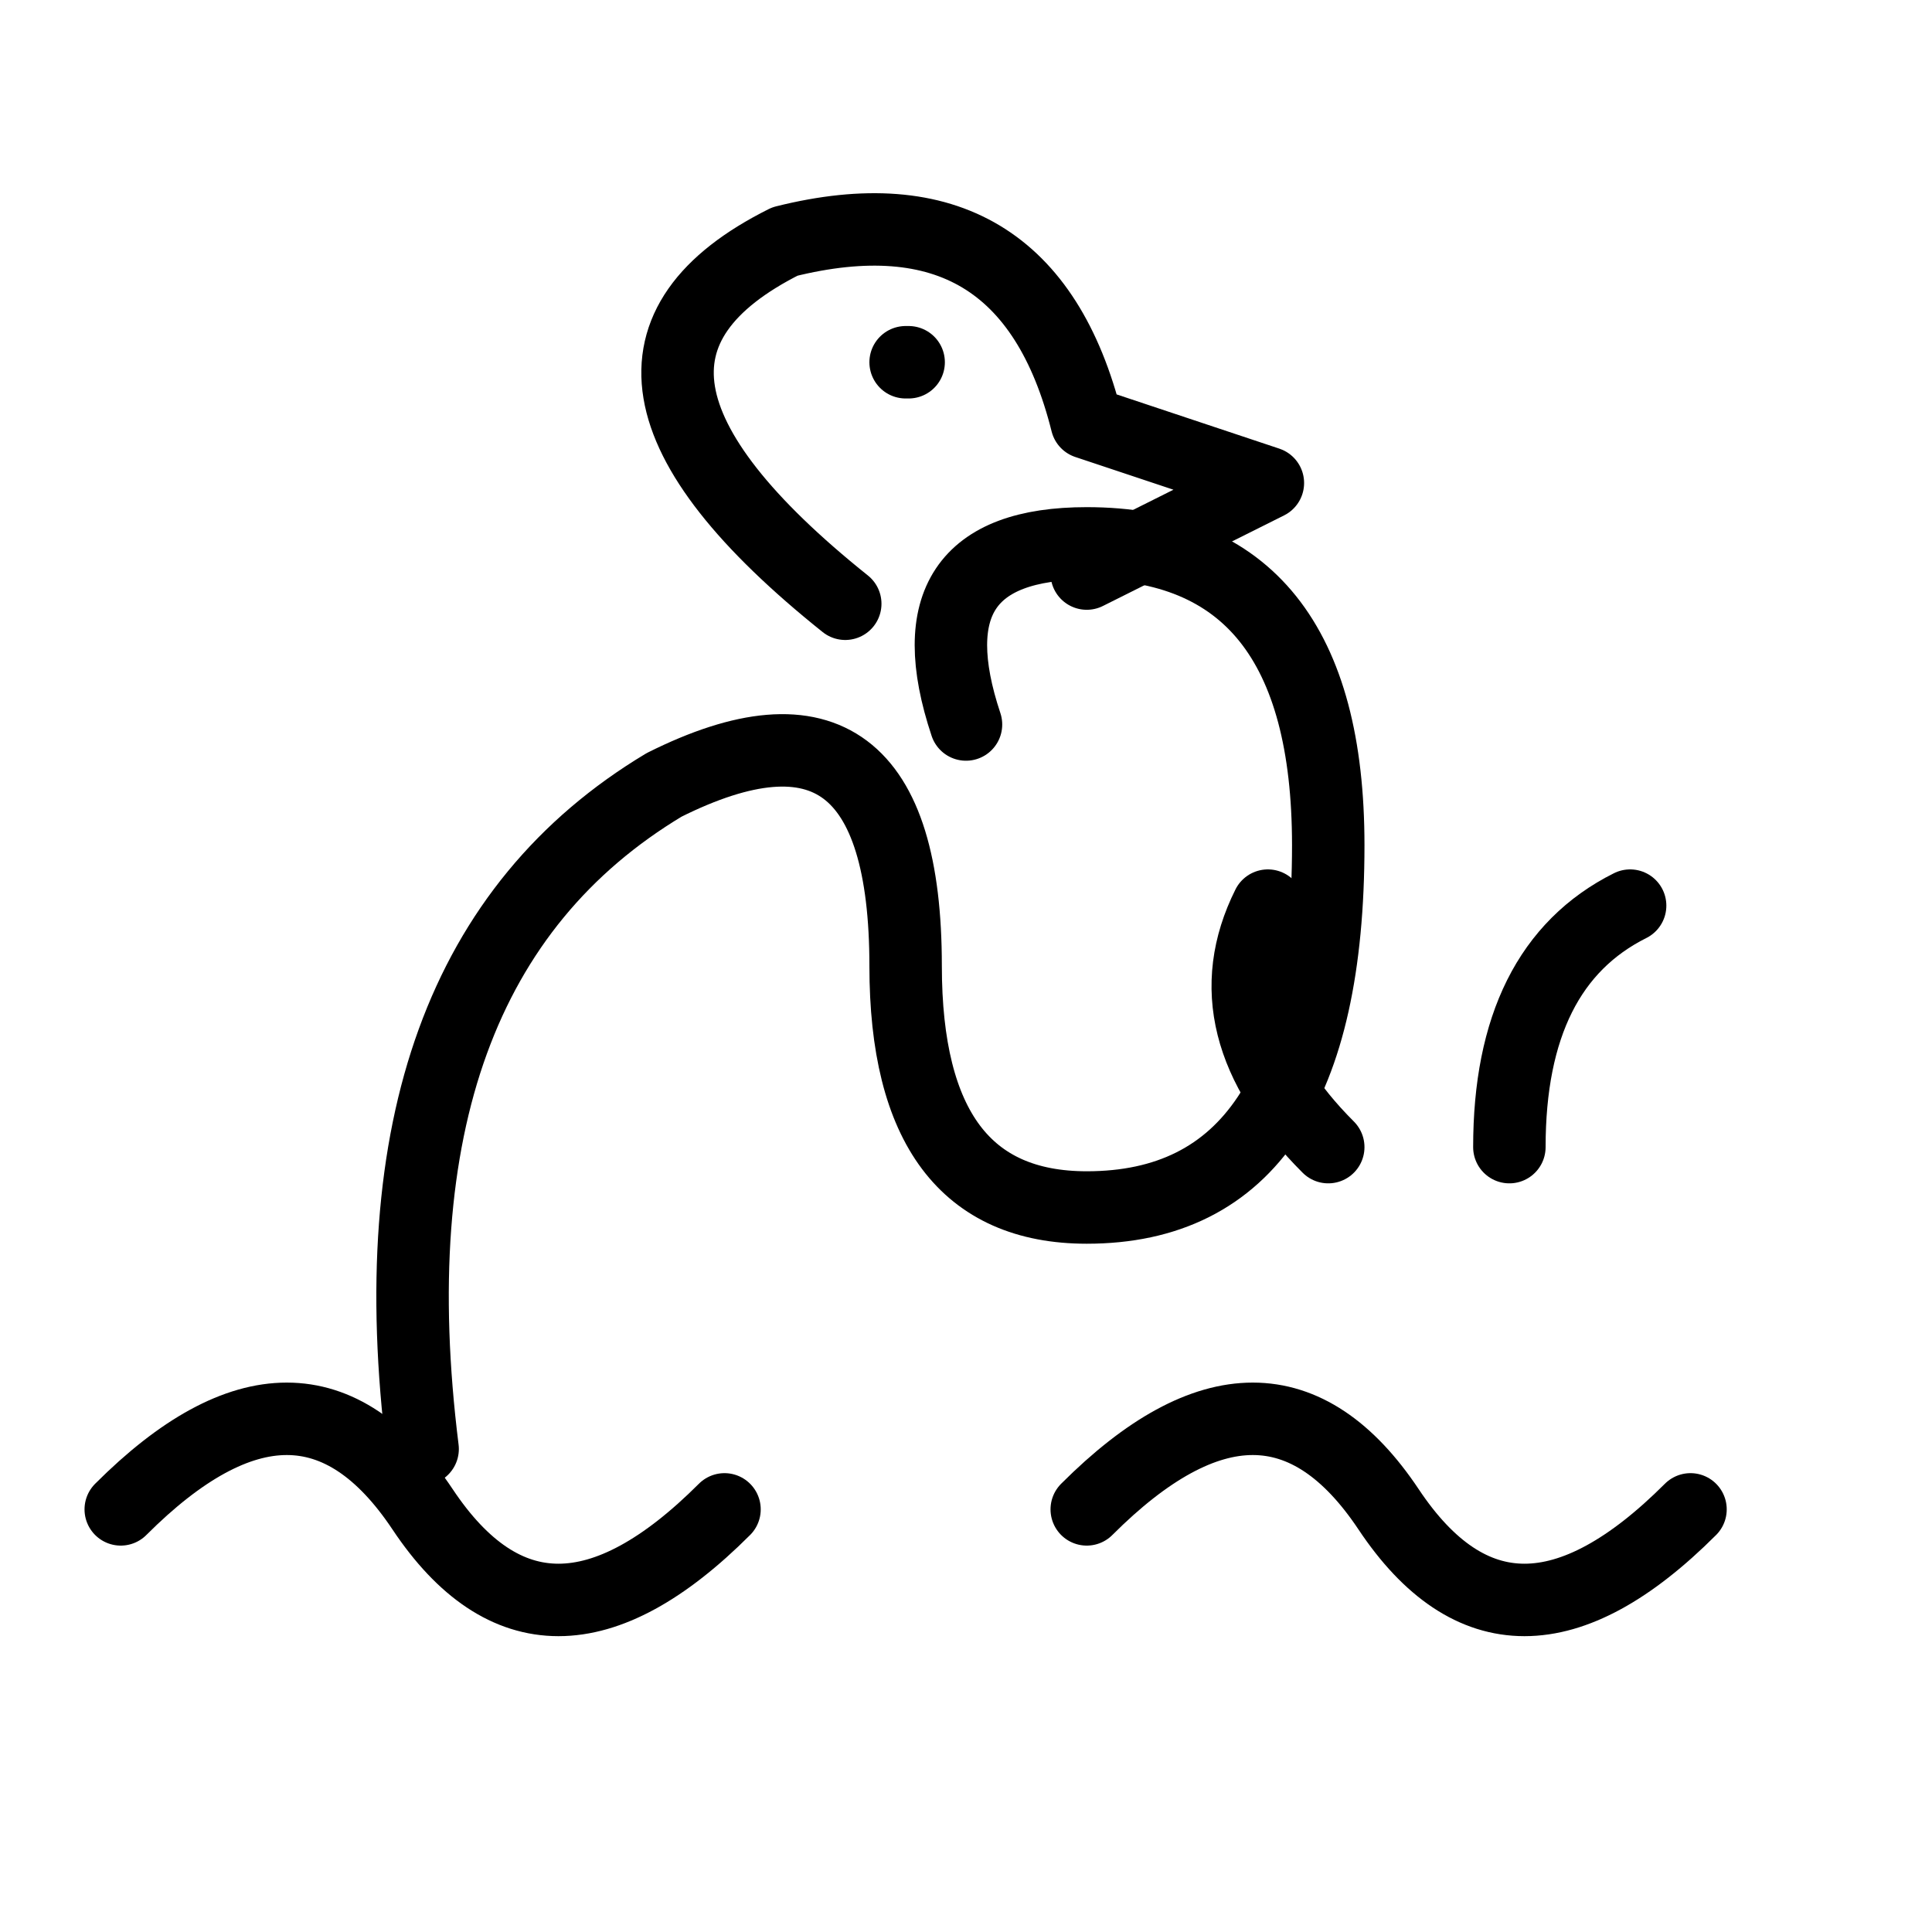
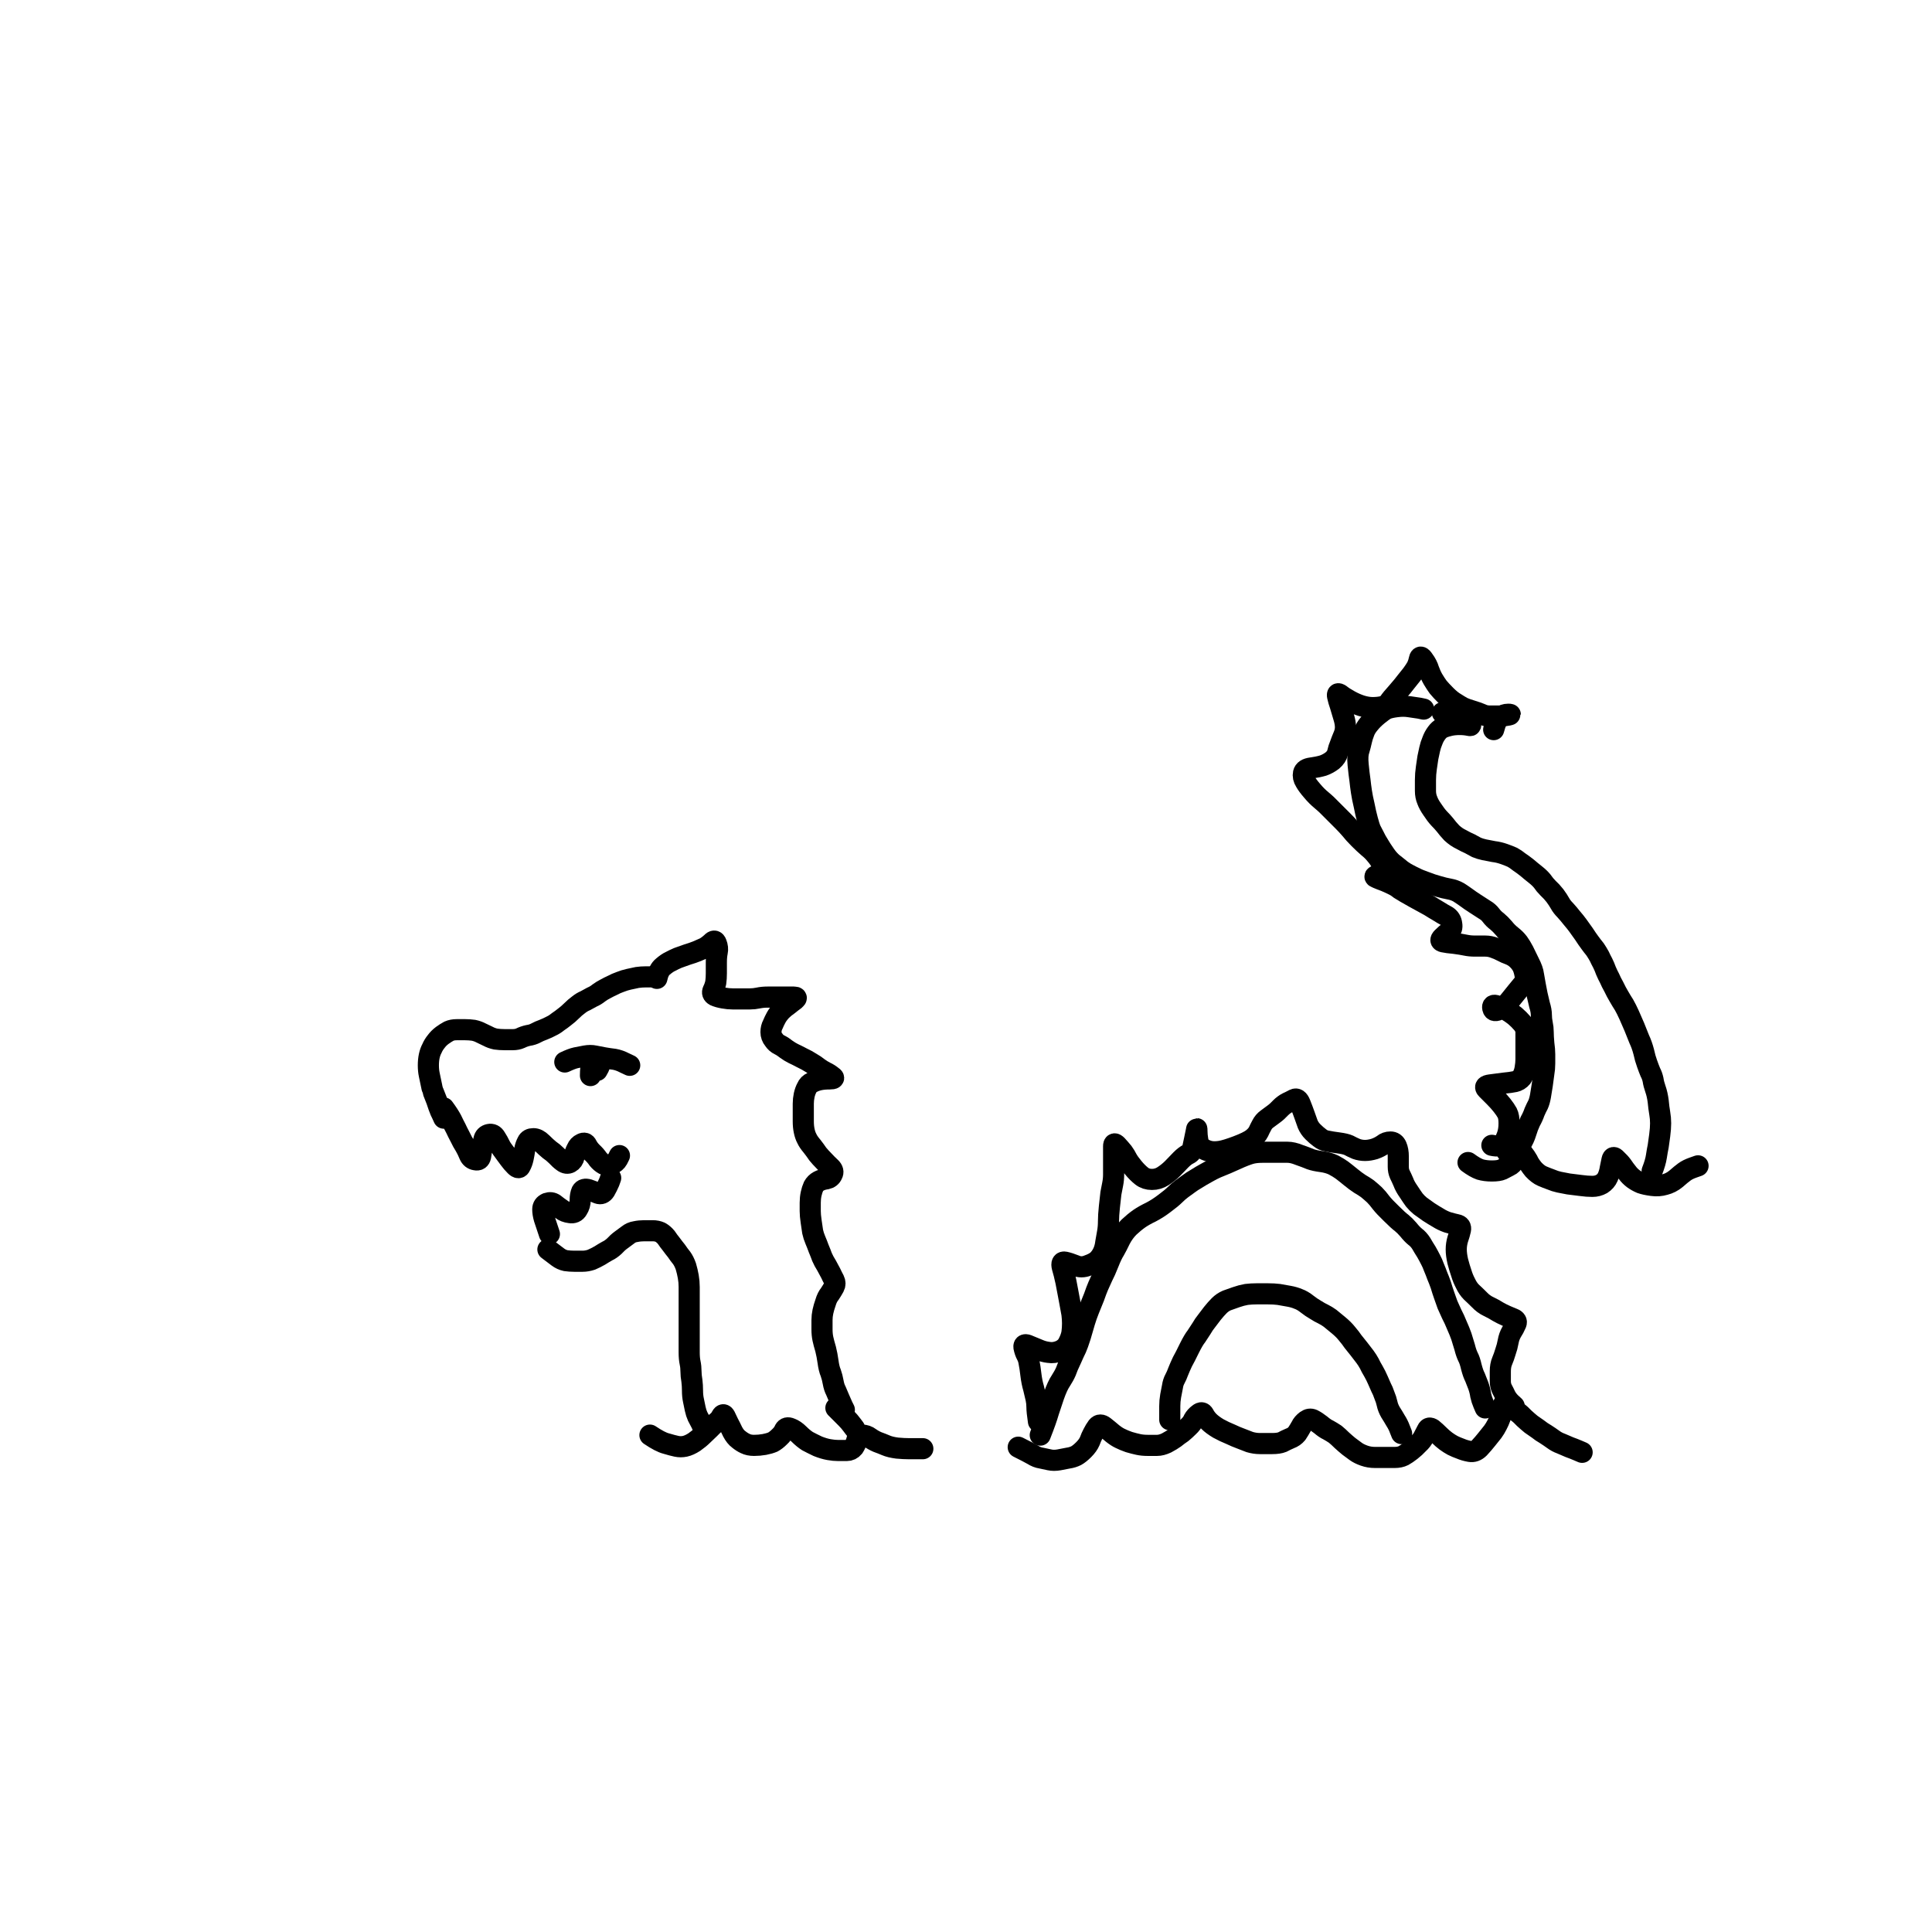
- <svg xmlns="http://www.w3.org/2000/svg" viewBox="0 0 64 64" width="64" height="64" fill="none" stroke="#000" stroke-width="2.4" stroke-linecap="round" stroke-linejoin="round">
-   <path d="M4 50 q6 -6 10 0 t10 0" />
-   <path d="M14 48 q-2 -16 8 -22 q8 -4 8 6 q0 8 6 8 q8 0 8 -12 q0 -10 -8 -10 q-6 0 -4 6" />
-   <path d="M28 20 q-10 -8 -2 -12 q8 -2 10 6 l6 2 l-6 3" />
-   <path d="M30 12 h0.1" />
-   <path d="M36 50 q6 -6 10 0 t10 0" />
-   <path d="M44 38 q-4 -4 -2 -8 M50 38 q0 -6 4 -8" />
+ <svg xmlns="http://www.w3.org/2000/svg" viewBox="0 0 64 64" width="64" height="64" fill="none" stroke="#000000" stroke-width="0.7" stroke-linecap="round" stroke-linejoin="round">
+   <path d="M19.56 35.63 Q19.56 35.35 19.61 35.23 Q19.67 35.12 19.78 35.18 Q19.9 35.23 19.84 35.35 L19.78 35.46" fill="none" stroke="#000000" stroke-width="0.7" />
+   <path d="M18.71 35.18 Q18.94 35.07 19.08 35.04 Q19.22 35.01 19.39 34.98 Q19.56 34.95 19.7 34.98 Q19.84 35.01 20.01 35.04 Q20.18 35.07 20.35 35.09 Q20.52 35.12 20.69 35.21 L20.86 35.29" fill="none" stroke="#000000" stroke-width="0.7" />
+   <path d="M14.31 36.03 Q14.25 35.74 14.22 35.6 Q14.19 35.46 14.19 35.29 Q14.19 35.12 14.22 34.98 Q14.25 34.84 14.31 34.73 Q14.36 34.61 14.45 34.5 Q14.53 34.39 14.65 34.3 Q14.76 34.22 14.87 34.16 Q14.98 34.11 15.13 34.11 Q15.27 34.11 15.41 34.11 Q15.55 34.11 15.69 34.13 Q15.83 34.16 15.94 34.22 Q16.06 34.28 16.17 34.33 Q16.28 34.39 16.42 34.42 Q16.56 34.44 16.71 34.44 Q16.85 34.44 16.99 34.44 Q17.13 34.44 17.24 34.39 Q17.36 34.33 17.5 34.3 Q17.64 34.28 17.75 34.22 Q17.86 34.16 18 34.11 Q18.15 34.05 18.26 33.99 Q18.37 33.94 18.48 33.85 Q18.6 33.77 18.71 33.68 Q18.82 33.6 18.94 33.48 Q19.05 33.37 19.16 33.29 Q19.27 33.2 19.39 33.15 Q19.5 33.09 19.61 33.03 Q19.73 32.98 19.84 32.89 Q19.95 32.81 20.07 32.75 Q20.18 32.69 20.29 32.64 Q20.4 32.58 20.54 32.53 Q20.69 32.47 20.83 32.44 Q20.97 32.41 21.11 32.38 Q21.25 32.36 21.39 32.36 L21.53 32.36" fill="none" stroke="#000000" stroke-width="0.7" />
+   <path d="M21.76 32.41 Q21.82 32.13 21.96 32.02 Q22.1 31.9 22.21 31.85 Q22.32 31.79 22.46 31.73 Q22.61 31.68 22.77 31.62 Q22.94 31.57 23.09 31.51 Q23.23 31.45 23.34 31.4 Q23.45 31.34 23.57 31.23 Q23.68 31.11 23.73 31.25 Q23.79 31.4 23.76 31.54 Q23.73 31.68 23.73 31.88 Q23.73 32.07 23.73 32.24 Q23.73 32.41 23.71 32.55 Q23.68 32.69 23.62 32.81 Q23.57 32.92 23.68 32.98 Q23.79 33.03 23.96 33.06 Q24.13 33.09 24.27 33.09 Q24.41 33.09 24.55 33.09 Q24.69 33.09 24.84 33.09 Q24.98 33.09 25.12 33.06 Q25.26 33.03 25.43 33.03 Q25.6 33.03 25.74 33.03 Q25.88 33.03 26.02 33.03 Q26.16 33.03 26.3 33.03 Q26.44 33.03 26.33 33.12 Q26.22 33.2 26.11 33.29 Q25.99 33.37 25.88 33.48 Q25.77 33.6 25.71 33.71 Q25.65 33.82 25.6 33.94 Q25.54 34.05 25.54 34.19 Q25.54 34.33 25.63 34.44 Q25.71 34.56 25.82 34.61 Q25.94 34.67 26.05 34.76 Q26.16 34.84 26.28 34.9 Q26.39 34.95 26.56 35.04 Q26.73 35.12 26.87 35.21 Q27.01 35.29 27.12 35.38 Q27.23 35.46 27.35 35.52 Q27.46 35.57 27.57 35.66 Q27.69 35.74 27.49 35.74 Q27.29 35.74 27.15 35.77 Q27.01 35.8 26.9 35.86 Q26.78 35.91 26.73 36.03 Q26.67 36.14 26.64 36.28 Q26.61 36.42 26.61 36.56 Q26.61 36.7 26.61 36.84 Q26.61 36.99 26.61 37.15 Q26.61 37.32 26.64 37.46 Q26.67 37.61 26.73 37.72 Q26.78 37.83 26.9 37.97 Q27.01 38.11 27.09 38.23 Q27.18 38.34 27.29 38.45 Q27.4 38.57 27.52 38.68 Q27.63 38.79 27.57 38.9 Q27.52 39.02 27.38 39.05 Q27.23 39.07 27.12 39.13 Q27.01 39.19 26.95 39.3 Q26.9 39.41 26.87 39.55 Q26.84 39.69 26.84 39.84 Q26.84 39.98 26.84 40.12 Q26.84 40.26 26.87 40.46 Q26.9 40.65 26.92 40.8 Q26.95 40.94 27.01 41.08 Q27.07 41.22 27.12 41.36 Q27.18 41.5 27.23 41.64 Q27.29 41.78 27.38 41.92 Q27.46 42.07 27.52 42.18 Q27.57 42.29 27.63 42.4 Q27.69 42.52 27.63 42.63 Q27.57 42.74 27.49 42.86 Q27.4 42.97 27.35 43.14 Q27.29 43.31 27.26 43.45 Q27.23 43.59 27.23 43.73 Q27.23 43.87 27.23 44.04 Q27.23 44.21 27.26 44.35 Q27.29 44.49 27.35 44.69 Q27.4 44.89 27.43 45.11 Q27.46 45.34 27.52 45.48 Q27.57 45.62 27.6 45.79 Q27.63 45.96 27.69 46.07 Q27.74 46.19 27.8 46.33 Q27.86 46.47 27.91 46.58 L27.97 46.7" fill="none" stroke="#000000" stroke-width="0.7" />
+   <path d="M14.7 36.7 Q14.87 36.93 14.96 37.1 Q15.04 37.27 15.1 37.38 Q15.15 37.49 15.24 37.66 Q15.32 37.83 15.41 37.97 Q15.49 38.11 15.55 38.26 Q15.61 38.4 15.75 38.42 Q15.89 38.45 15.92 38.31 Q15.94 38.17 15.97 38.03 Q16 37.89 16.03 37.75 Q16.06 37.61 16.2 37.58 Q16.34 37.55 16.42 37.69 Q16.51 37.83 16.56 37.94 Q16.62 38.06 16.71 38.17 Q16.79 38.28 16.88 38.4 Q16.96 38.51 17.07 38.62 Q17.19 38.74 17.24 38.62 Q17.3 38.51 17.33 38.37 Q17.36 38.23 17.38 38.09 Q17.41 37.94 17.47 37.83 Q17.52 37.72 17.67 37.72 Q17.81 37.72 17.95 37.86 Q18.09 38 18.2 38.09 Q18.32 38.17 18.43 38.28 Q18.54 38.4 18.65 38.48 Q18.77 38.57 18.88 38.51 Q18.99 38.45 19.02 38.31 Q19.05 38.17 19.11 38.06 Q19.16 37.94 19.27 37.89 Q19.39 37.83 19.44 37.94 Q19.5 38.06 19.61 38.17 Q19.73 38.28 19.81 38.4 Q19.9 38.51 20.01 38.57 Q20.12 38.62 20.26 38.57 Q20.4 38.51 20.46 38.4 L20.52 38.28" fill="none" stroke="#000000" stroke-width="0.7" />
+   <path d="M18.2 40.88 Q18.09 40.54 18.03 40.37 Q17.98 40.2 17.98 40.06 Q17.98 39.92 18.12 39.86 Q18.26 39.81 18.37 39.89 Q18.48 39.98 18.6 40.06 Q18.71 40.15 18.88 40.17 Q19.05 40.2 19.13 40.06 Q19.22 39.92 19.22 39.75 Q19.22 39.58 19.27 39.47 Q19.33 39.36 19.5 39.41 Q19.67 39.47 19.81 39.53 Q19.95 39.58 20.04 39.44 Q20.12 39.3 20.18 39.16 L20.23 39.02" fill="none" stroke="#000000" stroke-width="0.7" />
+   <path d="M18.15 41.39 Q18.37 41.56 18.48 41.64 Q18.6 41.73 18.74 41.76 Q18.88 41.78 19.02 41.78 Q19.16 41.78 19.3 41.78 Q19.44 41.78 19.59 41.73 Q19.73 41.67 19.87 41.59 Q20.01 41.5 20.12 41.44 Q20.23 41.39 20.35 41.28 Q20.46 41.16 20.57 41.08 Q20.69 40.99 20.8 40.91 Q20.91 40.82 21.05 40.8 Q21.19 40.77 21.34 40.77 Q21.48 40.77 21.62 40.77 Q21.76 40.77 21.87 40.82 Q21.98 40.88 22.07 40.99 Q22.15 41.11 22.24 41.22 Q22.32 41.33 22.41 41.44 Q22.49 41.56 22.58 41.67 Q22.66 41.78 22.72 41.95 Q22.77 42.12 22.8 42.29 Q22.83 42.46 22.83 42.63 Q22.83 42.8 22.83 42.94 Q22.83 43.08 22.83 43.25 Q22.83 43.42 22.83 43.59 Q22.83 43.76 22.83 43.9 Q22.83 44.04 22.83 44.18 Q22.83 44.32 22.83 44.47 Q22.83 44.61 22.83 44.8 Q22.83 45 22.86 45.14 Q22.89 45.28 22.89 45.43 Q22.89 45.57 22.92 45.74 Q22.94 45.9 22.94 46.07 Q22.94 46.24 22.97 46.38 Q23 46.53 23.03 46.67 Q23.06 46.81 23.11 46.92 Q23.17 47.03 23.23 47.15 L23.28 47.26" fill="none" stroke="#000000" stroke-width="0.7" />
+   <path d="M21.53 47.54 Q21.87 47.77 22.07 47.82 Q22.27 47.88 22.41 47.91 Q22.55 47.94 22.69 47.91 Q22.83 47.88 23 47.77 Q23.17 47.65 23.28 47.54 Q23.4 47.43 23.51 47.32 Q23.62 47.2 23.73 47.12 Q23.85 47.03 23.9 46.92 Q23.96 46.81 24.02 46.92 Q24.07 47.03 24.13 47.15 Q24.19 47.26 24.27 47.43 Q24.36 47.6 24.47 47.68 Q24.58 47.77 24.69 47.82 Q24.81 47.88 24.98 47.88 Q25.15 47.88 25.32 47.85 Q25.48 47.82 25.6 47.77 Q25.71 47.71 25.82 47.6 Q25.94 47.49 25.99 47.37 Q26.05 47.26 26.19 47.32 Q26.33 47.37 26.47 47.51 Q26.61 47.65 26.75 47.74 Q26.9 47.82 27.09 47.91 Q27.29 47.99 27.46 48.02 Q27.63 48.05 27.77 48.05 Q27.91 48.05 28.05 48.05 Q28.19 48.05 28.28 47.94 Q28.36 47.82 28.39 47.68 Q28.42 47.54 28.56 47.54 Q28.7 47.54 28.82 47.63 Q28.93 47.71 29.07 47.77 Q29.21 47.82 29.35 47.88 Q29.49 47.94 29.72 47.97 Q29.94 47.99 30.11 47.99 Q30.28 47.99 30.42 47.99 L30.57 47.99" fill="none" stroke="#000000" stroke-width="0.7" />
+   <path d="M27.69 46.64 Q27.91 46.86 28.03 46.98 Q28.14 47.09 28.22 47.2 L28.31 47.32" fill="none" stroke="#000000" stroke-width="0.7" />
+   <path d="M14.36 36.19 Q14.48 36.48 14.53 36.65 Q14.59 36.82 14.65 36.93 L14.7 37.04" fill="none" stroke="#000000" stroke-width="0.7" />
+   <path d="M34.46 47.54 Q34.57 47.26 34.63 47.09 Q34.69 46.92 34.74 46.75 Q34.8 46.58 34.91 46.24 Q35.03 45.9 35.14 45.74 Q35.25 45.57 35.31 45.43 Q35.36 45.28 35.48 45.03 Q35.59 44.78 35.65 44.66 Q35.7 44.55 35.79 44.27 Q35.87 43.99 35.93 43.79 Q35.99 43.59 36.07 43.39 Q36.15 43.2 36.24 42.97 Q36.32 42.74 36.38 42.6 Q36.44 42.46 36.52 42.29 Q36.61 42.12 36.72 41.84 Q36.83 41.56 36.92 41.42 Q37 41.28 37.11 41.05 Q37.23 40.82 37.4 40.65 Q37.57 40.49 37.74 40.37 Q37.9 40.26 38.13 40.15 Q38.36 40.03 38.58 39.86 Q38.81 39.69 38.92 39.58 Q39.03 39.47 39.15 39.38 Q39.26 39.3 39.37 39.22 Q39.49 39.13 39.63 39.05 Q39.77 38.96 39.97 38.85 Q40.16 38.74 40.3 38.68 Q40.45 38.62 40.64 38.54 Q40.84 38.45 41.09 38.34 Q41.35 38.23 41.49 38.2 Q41.63 38.17 41.83 38.17 Q42.03 38.17 42.25 38.17 Q42.48 38.17 42.65 38.17 Q42.82 38.17 43.04 38.26 Q43.27 38.34 43.41 38.4 Q43.55 38.45 43.78 38.48 Q44 38.51 44.17 38.59 Q44.34 38.68 44.45 38.76 Q44.57 38.85 44.74 38.99 Q44.91 39.13 45.05 39.22 Q45.19 39.3 45.3 39.38 Q45.41 39.47 45.53 39.58 Q45.64 39.69 45.75 39.84 Q45.86 39.98 46.09 40.2 Q46.32 40.43 46.43 40.51 Q46.54 40.6 46.66 40.74 Q46.77 40.88 46.88 40.97 Q46.99 41.05 47.08 41.19 Q47.16 41.33 47.25 41.47 Q47.33 41.61 47.39 41.73 Q47.45 41.84 47.5 41.98 Q47.56 42.12 47.61 42.26 Q47.67 42.4 47.73 42.57 Q47.78 42.74 47.84 42.91 Q47.9 43.08 47.95 43.22 Q48.01 43.36 48.09 43.53 Q48.18 43.7 48.26 43.9 Q48.35 44.1 48.41 44.27 Q48.46 44.44 48.52 44.63 Q48.57 44.83 48.63 44.95 Q48.69 45.06 48.74 45.28 Q48.8 45.51 48.86 45.62 Q48.91 45.74 48.97 45.9 Q49.03 46.07 49.05 46.22 Q49.08 46.36 49.14 46.5 L49.2 46.64" fill="none" stroke="#000000" stroke-width="0.7" />
+   <path d="M38.75 47.03 Q38.75 46.75 38.75 46.58 Q38.75 46.41 38.78 46.24 Q38.81 46.07 38.84 45.93 Q38.86 45.79 38.92 45.68 Q38.98 45.57 39.03 45.43 Q39.09 45.28 39.17 45.11 Q39.26 44.95 39.4 44.66 Q39.54 44.38 39.63 44.27 Q39.71 44.15 39.8 44.01 Q39.88 43.87 39.97 43.76 Q40.05 43.65 40.16 43.51 Q40.28 43.36 40.39 43.25 Q40.5 43.14 40.64 43.08 Q40.78 43.03 40.95 42.97 Q41.12 42.91 41.29 42.88 Q41.46 42.86 41.63 42.86 Q41.8 42.86 42 42.86 Q42.2 42.86 42.36 42.88 Q42.53 42.91 42.7 42.94 Q42.87 42.97 43.01 43.03 Q43.15 43.08 43.3 43.2 Q43.44 43.31 43.58 43.39 Q43.72 43.48 43.83 43.53 Q43.95 43.59 44.06 43.67 Q44.17 43.76 44.34 43.9 Q44.51 44.04 44.62 44.18 Q44.74 44.32 44.82 44.44 Q44.91 44.55 45.02 44.69 Q45.13 44.83 45.22 44.95 Q45.3 45.06 45.36 45.17 Q45.41 45.28 45.5 45.43 Q45.58 45.57 45.64 45.71 Q45.7 45.85 45.75 45.96 Q45.81 46.07 45.86 46.22 Q45.92 46.36 45.95 46.5 Q45.98 46.64 46.06 46.78 Q46.15 46.92 46.23 47.06 Q46.32 47.2 46.37 47.34 L46.43 47.49" fill="none" stroke="#000000" stroke-width="0.7" />
+   <path d="M33.73 47.94 Q34.07 48.11 34.21 48.19 Q34.35 48.28 34.49 48.3 Q34.63 48.33 34.77 48.36 Q34.91 48.39 35.08 48.36 Q35.25 48.33 35.39 48.3 Q35.53 48.28 35.65 48.22 Q35.76 48.16 35.9 48.02 Q36.04 47.88 36.1 47.74 Q36.15 47.6 36.21 47.49 Q36.27 47.37 36.35 47.26 Q36.44 47.15 36.58 47.26 Q36.72 47.37 36.86 47.49 Q37 47.6 37.11 47.65 Q37.23 47.71 37.4 47.77 Q37.57 47.82 37.71 47.85 Q37.85 47.88 38.02 47.88 Q38.19 47.88 38.33 47.88 Q38.47 47.88 38.64 47.8 Q38.81 47.71 38.92 47.63 Q39.03 47.54 39.15 47.46 Q39.26 47.37 39.37 47.26 Q39.49 47.15 39.54 47.03 Q39.6 46.92 39.71 46.84 Q39.82 46.75 39.88 46.86 Q39.94 46.98 40.05 47.09 Q40.16 47.2 40.36 47.32 Q40.56 47.43 40.76 47.51 Q40.95 47.6 41.09 47.65 Q41.24 47.71 41.4 47.77 Q41.57 47.82 41.74 47.82 Q41.91 47.82 42.14 47.82 Q42.36 47.82 42.48 47.77 Q42.59 47.71 42.73 47.65 Q42.87 47.6 42.96 47.49 Q43.04 47.37 43.1 47.26 Q43.15 47.15 43.27 47.06 Q43.38 46.98 43.49 47.03 Q43.61 47.09 43.75 47.2 Q43.89 47.32 44 47.37 Q44.11 47.43 44.23 47.51 Q44.34 47.6 44.45 47.71 Q44.57 47.82 44.68 47.91 Q44.79 47.99 44.91 48.08 Q45.02 48.16 45.19 48.22 Q45.36 48.28 45.55 48.28 Q45.75 48.28 45.89 48.28 Q46.03 48.28 46.2 48.28 Q46.37 48.28 46.49 48.22 Q46.6 48.16 46.74 48.05 Q46.88 47.94 46.99 47.82 Q47.11 47.71 47.16 47.6 Q47.22 47.49 47.28 47.37 Q47.33 47.26 47.45 47.34 Q47.56 47.43 47.67 47.54 Q47.78 47.65 47.9 47.74 Q48.01 47.82 48.12 47.88 Q48.24 47.94 48.38 47.99 Q48.52 48.05 48.69 48.08 Q48.86 48.11 49 47.97 Q49.14 47.82 49.25 47.68 Q49.36 47.54 49.45 47.43 Q49.53 47.32 49.59 47.2 Q49.65 47.09 49.7 46.95 Q49.76 46.81 49.76 46.67 Q49.76 46.53 49.87 46.47 Q49.99 46.41 50.07 46.55 Q50.16 46.7 50.27 46.78 Q50.38 46.86 50.49 46.98 Q50.61 47.09 50.72 47.18 Q50.83 47.26 50.95 47.34 Q51.06 47.43 51.2 47.51 Q51.34 47.6 51.45 47.68 Q51.57 47.77 51.71 47.82 Q51.85 47.88 51.99 47.94 Q52.13 47.99 52.27 48.05 L52.41 48.11" fill="none" stroke="#000000" stroke-width="0.7" />
+   <path d="M48.63 38.51 Q48.86 38.68 49.03 38.74 Q49.2 38.79 49.42 38.79 Q49.65 38.79 49.76 38.74 Q49.87 38.68 49.99 38.62 Q50.1 38.57 50.16 38.45 Q50.21 38.34 50.27 38.2 Q50.32 38.06 50.44 38.2 Q50.55 38.34 50.61 38.45 Q50.66 38.57 50.8 38.74 Q50.95 38.9 51.09 38.96 Q51.23 39.02 51.37 39.07 Q51.51 39.13 51.65 39.16 Q51.79 39.19 51.96 39.22 Q52.13 39.24 52.36 39.27 Q52.58 39.3 52.75 39.3 Q52.92 39.3 53.06 39.22 Q53.2 39.13 53.26 38.99 Q53.32 38.85 53.34 38.71 Q53.37 38.57 53.4 38.42 Q53.43 38.28 53.54 38.4 Q53.66 38.51 53.74 38.62 Q53.82 38.74 53.91 38.85 Q53.99 38.96 54.11 39.05 Q54.22 39.13 54.36 39.19 Q54.5 39.24 54.73 39.27 Q54.95 39.3 55.15 39.24 Q55.35 39.19 55.52 39.05 Q55.69 38.9 55.8 38.82 Q55.91 38.74 56.08 38.68 L56.25 38.62" fill="none" stroke="#000000" stroke-width="0.7" />
+   <path d="M49.93 38.17 Q50.27 38.06 50.38 37.89 Q50.49 37.72 50.55 37.52 Q50.61 37.32 50.69 37.15 Q50.78 36.99 50.83 36.84 Q50.89 36.7 50.95 36.59 Q51 36.48 51.03 36.31 Q51.06 36.14 51.09 35.94 Q51.12 35.74 51.14 35.57 Q51.17 35.4 51.17 35.23 Q51.17 35.07 51.17 34.92 Q51.17 34.78 51.14 34.56 Q51.12 34.33 51.12 34.19 Q51.12 34.05 51.09 33.91 Q51.06 33.77 51.06 33.63 Q51.06 33.48 51 33.29 Q50.95 33.09 50.92 32.95 Q50.89 32.81 50.86 32.64 Q50.83 32.47 50.8 32.3 Q50.78 32.13 50.66 31.9 Q50.55 31.68 50.47 31.51 Q50.38 31.34 50.3 31.23 Q50.21 31.11 50.07 31 Q49.93 30.89 49.82 30.75 Q49.7 30.61 49.59 30.52 Q49.48 30.44 49.39 30.32 Q49.31 30.21 49.17 30.13 Q49.03 30.04 48.86 29.93 Q48.69 29.82 48.57 29.73 Q48.46 29.65 48.32 29.56 Q48.18 29.48 48.01 29.45 Q47.84 29.42 47.64 29.36 Q47.45 29.31 47.22 29.22 Q46.99 29.14 46.88 29.08 Q46.77 29.03 46.66 28.97 Q46.54 28.91 46.43 28.83 Q46.32 28.74 46.18 28.63 Q46.03 28.52 45.89 28.32 Q45.75 28.12 45.67 27.98 Q45.58 27.84 45.53 27.73 Q45.47 27.61 45.41 27.5 Q45.36 27.39 45.3 27.16 Q45.24 26.94 45.19 26.68 Q45.13 26.43 45.1 26.23 Q45.07 26.03 45.05 25.84 Q45.02 25.64 44.99 25.33 Q44.96 25.02 45.02 24.85 Q45.07 24.68 45.1 24.54 Q45.13 24.4 45.19 24.25 Q45.24 24.11 45.36 23.97 Q45.47 23.83 45.64 23.69 Q45.81 23.55 45.92 23.49 Q46.03 23.44 46.26 23.41 Q46.49 23.38 46.68 23.41 Q46.88 23.44 47.02 23.46 L47.16 23.49" fill="none" stroke="#000000" stroke-width="0.7" />
+   <path d="M54.73 38.79 Q54.84 38.51 54.87 38.31 Q54.9 38.11 54.93 37.97 Q54.95 37.83 54.98 37.61 Q55.01 37.38 55.01 37.21 Q55.01 37.04 54.98 36.87 Q54.95 36.7 54.93 36.48 Q54.9 36.25 54.84 36.08 Q54.78 35.91 54.76 35.77 Q54.73 35.63 54.67 35.52 Q54.62 35.4 54.56 35.23 Q54.5 35.07 54.45 34.84 Q54.39 34.61 54.3 34.42 Q54.22 34.22 54.14 34.02 Q54.05 33.82 53.97 33.63 Q53.88 33.43 53.8 33.29 Q53.71 33.15 53.63 33.01 Q53.54 32.86 53.46 32.69 Q53.37 32.53 53.32 32.41 Q53.26 32.3 53.2 32.16 Q53.15 32.02 53.09 31.9 Q53.03 31.79 52.98 31.68 Q52.92 31.57 52.84 31.45 Q52.75 31.34 52.67 31.23 Q52.58 31.11 52.47 30.94 Q52.36 30.78 52.27 30.66 Q52.19 30.55 52.07 30.41 Q51.96 30.27 51.85 30.15 Q51.74 30.04 51.68 29.93 Q51.62 29.82 51.51 29.67 Q51.4 29.53 51.28 29.42 Q51.17 29.31 51.09 29.19 Q51 29.08 50.86 28.97 Q50.72 28.86 50.58 28.74 Q50.44 28.63 50.32 28.55 Q50.21 28.46 50.1 28.4 Q49.99 28.35 49.82 28.29 Q49.65 28.23 49.48 28.21 Q49.31 28.18 49.17 28.15 Q49.03 28.12 48.91 28.07 Q48.8 28.01 48.69 27.95 Q48.57 27.9 48.41 27.81 Q48.24 27.73 48.09 27.59 Q47.95 27.44 47.87 27.33 Q47.78 27.22 47.67 27.11 Q47.56 26.99 47.45 26.82 Q47.33 26.65 47.28 26.51 Q47.22 26.37 47.22 26.2 Q47.22 26.03 47.22 25.84 Q47.22 25.64 47.25 25.44 Q47.28 25.24 47.3 25.1 Q47.33 24.96 47.36 24.82 Q47.39 24.68 47.45 24.54 Q47.5 24.4 47.59 24.28 Q47.67 24.17 47.78 24.11 Q47.9 24.06 48.04 24.03 Q48.18 24 48.35 24 Q48.52 24 48.66 24.03 Q48.8 24.06 48.6 23.92 Q48.41 23.77 48.24 23.69 Q48.07 23.61 47.93 23.61 L47.78 23.61" fill="none" stroke="#000000" stroke-width="0.7" />
+   <path d="M34.4 47.09 Q34.35 46.75 34.35 46.61 Q34.35 46.47 34.32 46.33 Q34.29 46.19 34.24 45.99 Q34.18 45.79 34.15 45.54 Q34.12 45.28 34.09 45.14 Q34.07 45 34.01 44.89 Q33.95 44.78 33.92 44.63 Q33.9 44.49 34.09 44.58 Q34.29 44.66 34.43 44.72 Q34.57 44.78 34.74 44.8 Q34.91 44.83 35.11 44.75 Q35.31 44.66 35.39 44.49 Q35.48 44.32 35.51 44.15 Q35.53 43.99 35.53 43.84 Q35.53 43.7 35.51 43.53 Q35.48 43.36 35.45 43.2 Q35.42 43.03 35.39 42.88 Q35.36 42.74 35.31 42.46 Q35.25 42.18 35.19 41.98 Q35.14 41.78 35.28 41.81 Q35.42 41.84 35.62 41.92 Q35.82 42.01 36.04 41.92 Q36.27 41.84 36.38 41.73 Q36.49 41.61 36.55 41.47 Q36.61 41.33 36.63 41.16 Q36.66 40.99 36.69 40.82 Q36.72 40.65 36.72 40.46 Q36.72 40.26 36.75 39.98 Q36.78 39.69 36.8 39.53 Q36.83 39.36 36.86 39.22 Q36.89 39.07 36.89 38.9 Q36.89 38.74 36.89 38.59 Q36.89 38.45 36.89 38.28 Q36.89 38.11 36.89 37.97 Q36.89 37.83 37 37.94 Q37.11 38.06 37.2 38.17 Q37.28 38.28 37.34 38.4 Q37.4 38.51 37.54 38.68 Q37.68 38.85 37.82 38.96 Q37.96 39.07 38.16 39.07 Q38.36 39.07 38.53 38.96 Q38.7 38.85 38.84 38.71 Q38.98 38.57 39.12 38.42 Q39.26 38.28 39.37 38.23 Q39.49 38.17 39.51 38.03 Q39.54 37.89 39.57 37.75 Q39.6 37.61 39.63 37.46 Q39.65 37.32 39.65 37.46 Q39.65 37.61 39.68 37.78 Q39.71 37.94 39.82 38.03 Q39.94 38.11 40.08 38.14 Q40.22 38.17 40.42 38.14 Q40.61 38.11 40.98 37.97 Q41.35 37.83 41.49 37.72 Q41.63 37.61 41.69 37.49 Q41.74 37.38 41.8 37.27 Q41.86 37.15 41.97 37.07 Q42.08 36.99 42.2 36.9 Q42.31 36.82 42.42 36.7 Q42.53 36.59 42.65 36.53 Q42.76 36.48 42.87 36.42 Q42.99 36.36 43.07 36.56 Q43.15 36.76 43.21 36.93 Q43.27 37.1 43.32 37.24 Q43.38 37.38 43.49 37.49 Q43.61 37.61 43.72 37.69 Q43.83 37.78 43.97 37.8 Q44.11 37.83 44.34 37.86 Q44.57 37.89 44.68 37.94 Q44.79 38 44.93 38.06 Q45.07 38.11 45.22 38.11 Q45.36 38.11 45.53 38.06 Q45.7 38 45.81 37.92 Q45.92 37.83 46.06 37.83 Q46.2 37.83 46.26 37.97 Q46.32 38.11 46.32 38.31 Q46.32 38.51 46.32 38.65 Q46.32 38.79 46.37 38.9 Q46.43 39.02 46.49 39.16 Q46.54 39.3 46.66 39.47 Q46.77 39.64 46.85 39.75 Q46.94 39.86 47.05 39.95 Q47.16 40.03 47.33 40.15 Q47.5 40.26 47.64 40.34 Q47.78 40.43 47.95 40.49 Q48.12 40.54 48.26 40.57 Q48.41 40.6 48.38 40.74 Q48.35 40.88 48.29 41.05 Q48.24 41.22 48.24 41.39 Q48.24 41.56 48.29 41.78 Q48.35 42.01 48.41 42.18 Q48.46 42.35 48.55 42.52 Q48.63 42.69 48.74 42.8 Q48.86 42.91 49 43.05 Q49.14 43.2 49.31 43.28 Q49.48 43.36 49.62 43.45 Q49.76 43.53 49.9 43.59 Q50.04 43.65 50.16 43.7 Q50.27 43.76 50.21 43.87 Q50.16 43.99 50.07 44.13 Q49.99 44.27 49.96 44.44 Q49.93 44.61 49.87 44.78 Q49.82 44.95 49.76 45.09 Q49.7 45.23 49.7 45.43 Q49.7 45.62 49.7 45.76 Q49.7 45.9 49.76 46.02 Q49.82 46.13 49.87 46.24 Q49.93 46.36 50.04 46.47 L50.16 46.58" fill="none" stroke="#000000" stroke-width="0.7" />
+   <path d="M49.42 37.94 Q49.7 38 49.79 37.89 Q49.87 37.78 49.93 37.61 Q49.99 37.44 49.99 37.21 Q49.99 36.99 49.93 36.87 Q49.87 36.76 49.76 36.62 Q49.65 36.48 49.51 36.34 Q49.36 36.19 49.25 36.08 Q49.14 35.97 49.36 35.94 Q49.59 35.91 49.82 35.88 Q50.04 35.86 50.18 35.83 Q50.32 35.8 50.41 35.69 Q50.49 35.57 50.52 35.4 Q50.55 35.23 50.55 35.09 Q50.55 34.95 50.55 34.78 Q50.55 34.61 50.55 34.47 Q50.55 34.33 50.55 34.19 Q50.55 34.05 50.44 33.91 Q50.32 33.77 50.18 33.65 Q50.04 33.54 49.9 33.46 Q49.76 33.37 49.59 33.32 Q49.42 33.26 49.45 33.4 Q49.48 33.54 49.68 33.43 Q49.87 33.32 49.99 33.17 Q50.1 33.03 50.24 32.86 Q50.38 32.69 50.47 32.58 Q50.55 32.47 50.52 32.3 Q50.49 32.13 50.44 32.02 Q50.38 31.9 50.27 31.79 Q50.16 31.68 50.01 31.62 Q49.87 31.57 49.76 31.51 Q49.65 31.45 49.51 31.4 Q49.36 31.34 49.2 31.34 Q49.03 31.34 48.86 31.34 Q48.69 31.34 48.55 31.31 Q48.41 31.28 48.18 31.25 Q47.95 31.23 47.81 31.2 Q47.67 31.17 47.78 31.06 Q47.9 30.94 48.01 30.86 Q48.12 30.78 48.09 30.61 Q48.07 30.44 47.93 30.35 Q47.78 30.27 47.64 30.18 Q47.5 30.1 47.36 30.01 Q47.22 29.93 46.85 29.73 Q46.49 29.53 46.37 29.45 Q46.26 29.36 46.15 29.31 Q46.03 29.25 45.89 29.19 Q45.75 29.14 45.61 29.08 Q45.47 29.03 45.64 29 Q45.81 28.97 45.81 28.83 Q45.81 28.69 45.75 28.57 Q45.7 28.46 45.58 28.32 Q45.47 28.18 45.33 28.07 Q45.19 27.95 45.02 27.78 Q44.85 27.61 44.74 27.47 Q44.62 27.33 44.48 27.19 Q44.34 27.05 44.14 26.85 Q43.95 26.65 43.78 26.51 Q43.61 26.37 43.47 26.2 Q43.32 26.03 43.24 25.89 Q43.15 25.75 43.18 25.61 Q43.21 25.47 43.44 25.44 Q43.66 25.41 43.83 25.36 Q44 25.3 44.14 25.19 Q44.28 25.07 44.31 24.93 Q44.34 24.79 44.4 24.65 Q44.45 24.51 44.51 24.37 Q44.57 24.23 44.57 24.09 Q44.57 23.94 44.51 23.75 Q44.45 23.55 44.4 23.38 Q44.34 23.21 44.31 23.07 Q44.28 22.93 44.4 23.01 Q44.51 23.1 44.71 23.21 Q44.91 23.32 45.1 23.38 Q45.3 23.44 45.47 23.44 Q45.64 23.44 45.78 23.41 Q45.92 23.38 46.01 23.27 Q46.09 23.15 46.29 22.93 Q46.49 22.7 46.57 22.59 Q46.66 22.48 46.77 22.34 Q46.88 22.19 46.94 22.08 Q46.99 21.97 47.02 21.83 Q47.05 21.69 47.16 21.86 Q47.28 22.02 47.33 22.19 Q47.39 22.36 47.47 22.5 Q47.56 22.65 47.64 22.76 Q47.73 22.87 47.9 23.04 Q48.07 23.21 48.21 23.29 Q48.35 23.38 48.46 23.44 Q48.57 23.49 48.77 23.55 Q48.97 23.61 49.08 23.66 Q49.2 23.72 49.36 23.72 Q49.53 23.72 49.68 23.72 Q49.82 23.72 49.96 23.69 Q50.1 23.66 49.96 23.66 Q49.82 23.66 49.7 23.75 Q49.59 23.83 49.53 24 L49.48 24.17" fill="none" stroke="#000000" stroke-width="0.7" />
</svg>
